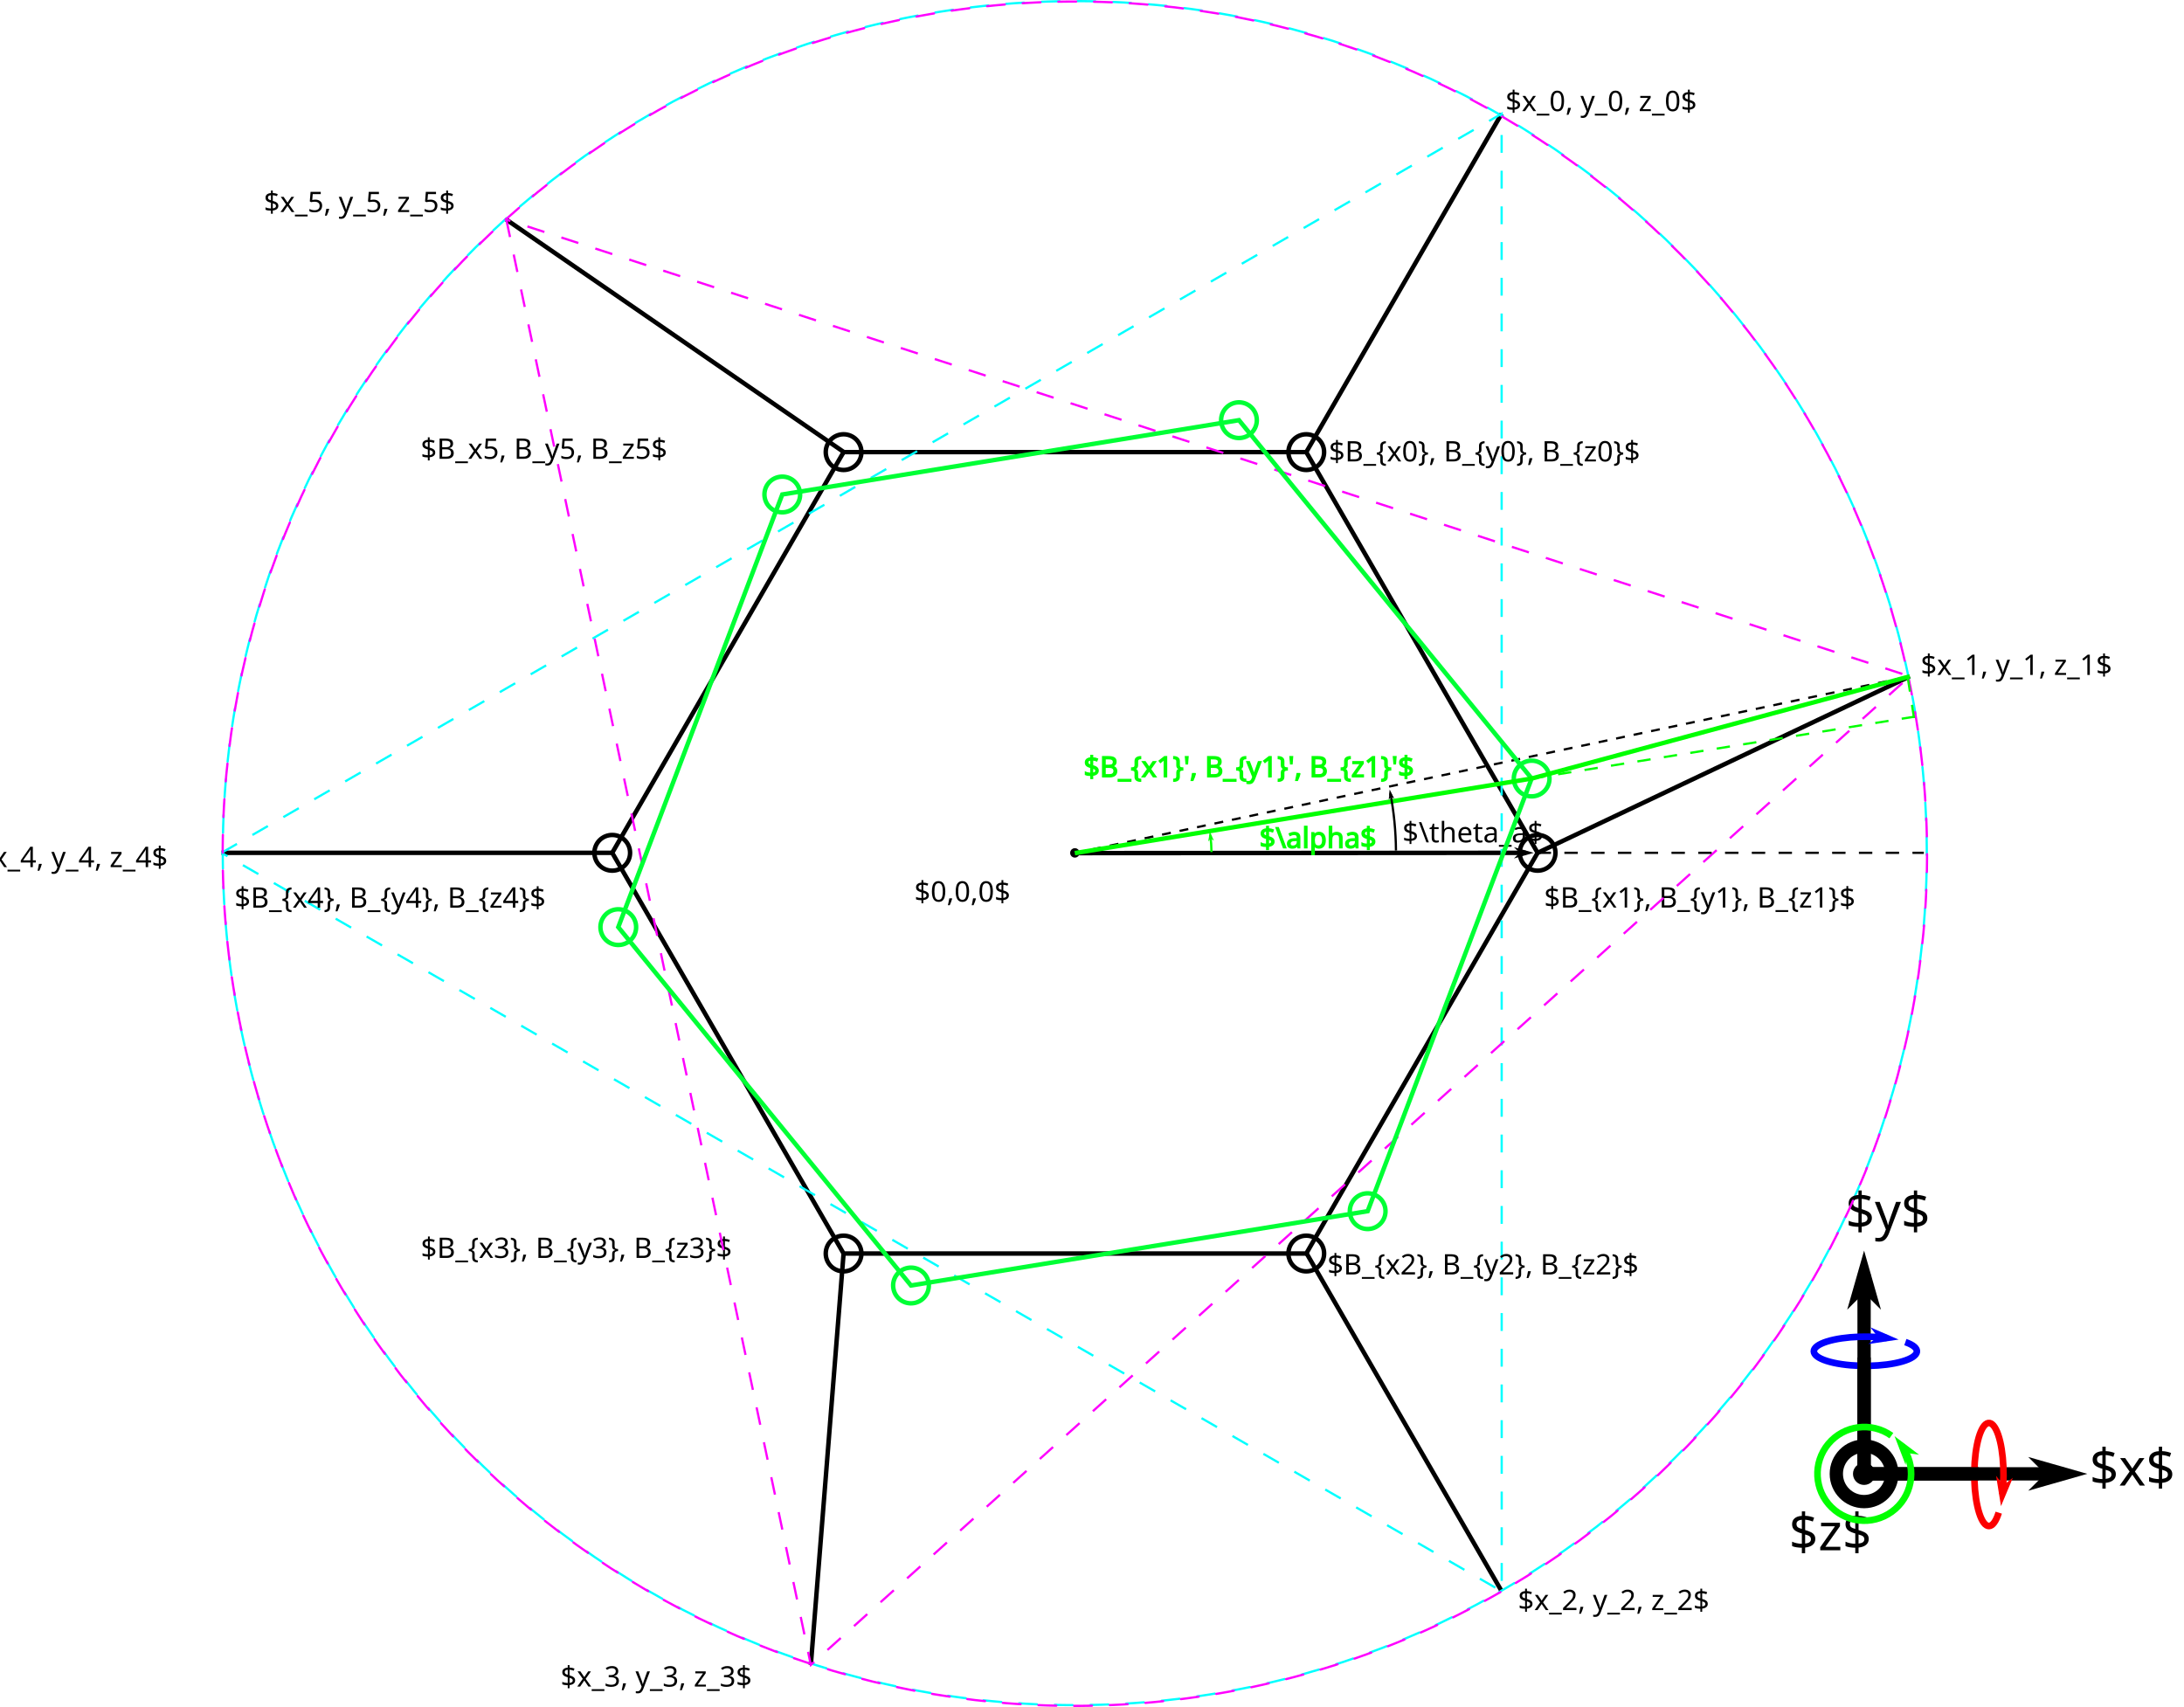
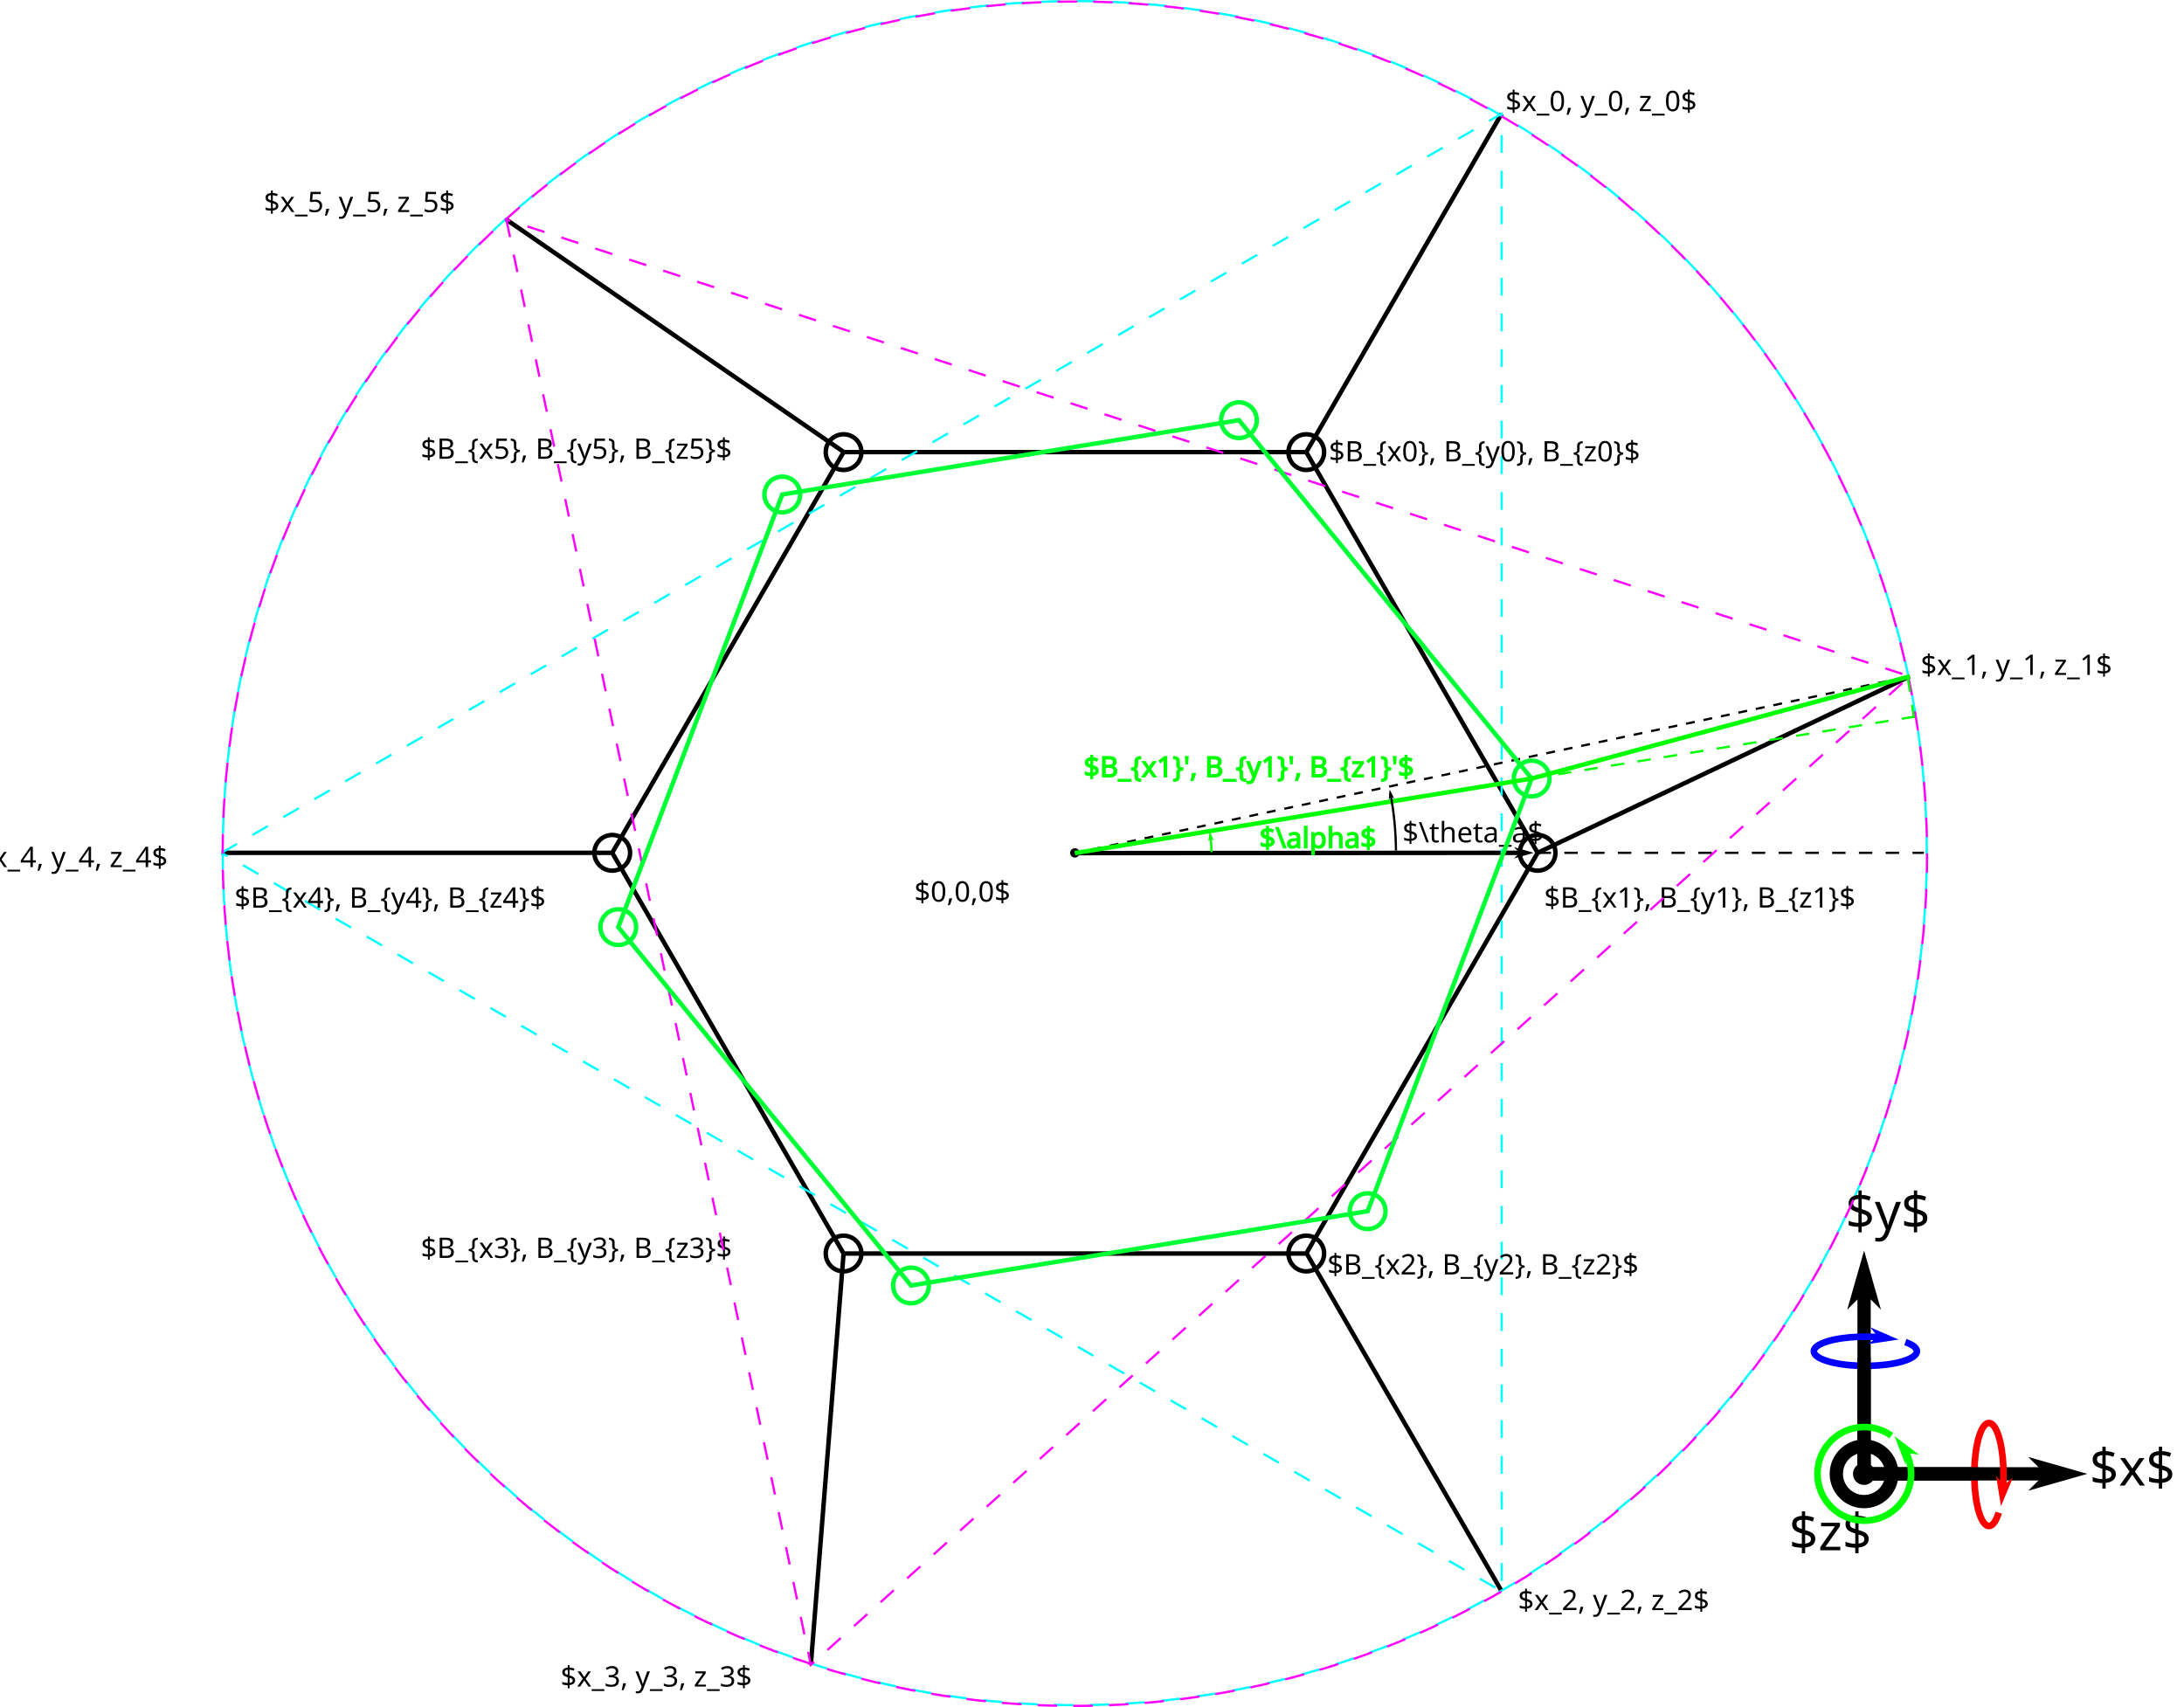
<svg xmlns="http://www.w3.org/2000/svg" width="489.405mm" height="382.347mm" viewBox="0 0 489.405 382.347" version="1.1" id="svg8">
  <defs id="defs2">
    <marker orient="auto" refY="0" refX="0" id="marker5122" style="overflow:visible">
      <path id="path5120" d="M 0,0 5,-5 -12.5,0 5,5 Z" style="fill:#00ff00;fill-opacity:1;fill-rule:evenodd;stroke:#00ff00;stroke-width:1pt;stroke-opacity:1" transform="matrix(0.2,0,0,0.2,1.2,0)" />
    </marker>
    <marker orient="auto" refY="0" refX="0" id="marker4930" style="overflow:visible">
      <path id="path4928" d="M 0,0 5,-5 -12.5,0 5,5 Z" style="fill:#00ff00;fill-opacity:1;fill-rule:evenodd;stroke:#00ff00;stroke-width:1pt;stroke-opacity:1" transform="matrix(0.2,0,0,0.2,1.2,0)" />
    </marker>
    <marker style="overflow:visible" id="marker1397" refX="0" refY="0" orient="auto">
      <path transform="matrix(0.2,0,0,0.2,1.2,0)" style="fill:#000000;fill-opacity:1;fill-rule:evenodd;stroke:#000000;stroke-width:1pt;stroke-opacity:1" d="M 0,0 5,-5 -12.5,0 5,5 Z" id="path1395" />
    </marker>
    <marker style="overflow:visible" id="marker1329" refX="0" refY="0" orient="auto">
      <path transform="matrix(-0.2,0,0,-0.2,-1.2,0)" style="fill:#000000;fill-opacity:1;fill-rule:evenodd;stroke:#000000;stroke-width:1pt;stroke-opacity:1" d="M 0,0 5,-5 -12.5,0 5,5 Z" id="path1327" />
    </marker>
    <marker style="overflow:visible" id="marker1243" refX="0" refY="0" orient="auto">
      <path transform="matrix(-0.2,0,0,-0.2,-1.2,0)" style="fill:#00ff00;fill-opacity:1;fill-rule:evenodd;stroke:#00ff00;stroke-width:1pt;stroke-opacity:1" d="M 0,0 5,-5 -12.5,0 5,5 Z" id="path1241" />
    </marker>
    <marker style="overflow:visible" id="marker1159" refX="0" refY="0" orient="auto">
      <path transform="matrix(-0.2,0,0,-0.2,-1.2,0)" style="fill:#000000;fill-opacity:1;fill-rule:evenodd;stroke:#000000;stroke-width:1pt;stroke-opacity:1" d="M 0,0 5,-5 -12.5,0 5,5 Z" id="path1157" />
    </marker>
    <marker style="overflow:visible" id="Arrow1Send" refX="0" refY="0" orient="auto">
      <path transform="matrix(-0.2,0,0,-0.2,-1.2,0)" style="fill:#000000;fill-opacity:1;fill-rule:evenodd;stroke:#000000;stroke-width:1pt;stroke-opacity:1" d="M 0,0 5,-5 -12.5,0 5,5 Z" id="path868" />
    </marker>
    <marker orient="auto" refY="0" refX="0" id="marker6788" style="overflow:visible">
      <path id="path6786" d="M 0,0 5,-5 -12.5,0 5,5 Z" style="fill:#01ff00;fill-opacity:1;fill-rule:evenodd;stroke:#01ff00;stroke-width:1pt;stroke-opacity:1" transform="matrix(0.2,0,0,0.2,1.2,0)" />
    </marker>
    <marker orient="auto" refY="0" refX="0" id="marker5784" style="overflow:visible">
      <path id="path5782" d="M 0,0 5,-5 -12.5,0 5,5 Z" style="fill:#0100ff;fill-opacity:1;fill-rule:evenodd;stroke:#0100ff;stroke-width:1pt;stroke-opacity:1" transform="matrix(-0.2,0,0,-0.2,-1.2,0)" />
    </marker>
    <marker orient="auto" refY="0" refX="0" id="marker5298" style="overflow:visible">
      <path id="path5296" d="M 0,0 5,-5 -12.5,0 5,5 Z" style="fill:#fc0000;fill-opacity:1;fill-rule:evenodd;stroke:#fc0000;stroke-width:1pt;stroke-opacity:1" transform="matrix(-0.2,0,0,-0.2,-1.2,0)" />
    </marker>
    <marker style="overflow:visible" id="marker3233" refX="0" refY="0" orient="auto">
      <path transform="matrix(0.2,0,0,0.2,1.2,0)" style="fill:#000000;fill-opacity:1;fill-rule:evenodd;stroke:#000000;stroke-width:1pt;stroke-opacity:1" d="M 0,0 5,-5 -12.5,0 5,5 Z" id="path3231" />
    </marker>
    <marker orient="auto" refY="0" refX="0" id="marker2083" style="overflow:visible">
      <path id="path2081" d="M 0,0 5,-5 -12.5,0 5,5 Z" style="fill:#000000;fill-opacity:1;fill-rule:evenodd;stroke:#000000;stroke-width:1pt;stroke-opacity:1" transform="matrix(0.2,0,0,0.2,1.2,0)" />
    </marker>
  </defs>
  <g id="layer1" transform="translate(133.9683,40.0993)" style="display:inline">
    <g id="g849">
      <path style="fill:none;fill-opacity:1;stroke:#000000;stroke-width:1;stroke-linecap:round;stroke-miterlimit:4;stroke-dasharray:none;stroke-opacity:1" id="path835" d="M 158.749,240.799 55.067,240.799 3.225,151.007 55.067,61.216 l 103.683,5e-6 51.841,89.792 z" />
      <circle style="fill:none;fill-opacity:1;stroke:#000000;stroke-width:1;stroke-linecap:round;stroke-miterlimit:4;stroke-dasharray:none;stroke-opacity:1" id="path845" cx="106.896" cy="151.025" r="0.567" />
    </g>
    <path style="fill:none;stroke:#000000;stroke-width:1;stroke-linecap:butt;stroke-linejoin:miter;stroke-miterlimit:4;stroke-dasharray:none;stroke-opacity:1;marker-end:url(#Arrow1Send)" d="m 106.874,151.074 101.07,-0.067" id="path851" />
    <circle style="fill:none;fill-opacity:1;stroke:#000000;stroke-width:1;stroke-linecap:round;stroke-miterlimit:4;stroke-dasharray:none;stroke-dashoffset:0;stroke-opacity:1" id="path1485" cx="210.59" cy="151.007" r="4" />
    <circle style="fill:none;fill-opacity:1;stroke:#000000;stroke-width:1;stroke-linecap:round;stroke-miterlimit:4;stroke-dasharray:none;stroke-dashoffset:0;stroke-opacity:1" id="path1487" cx="158.749" cy="61.216" r="4" />
    <circle style="fill:none;fill-opacity:1;stroke:#000000;stroke-width:1;stroke-linecap:round;stroke-miterlimit:4;stroke-dasharray:none;stroke-dashoffset:0;stroke-opacity:1" id="path1489" cx="158.749" cy="240.799" r="4" />
    <circle style="fill:none;fill-opacity:1;stroke:#000000;stroke-width:1;stroke-linecap:round;stroke-miterlimit:4;stroke-dasharray:none;stroke-dashoffset:0;stroke-opacity:1" id="path1491" cx="55.067" cy="240.799" r="4" />
    <circle style="fill:none;fill-opacity:1;stroke:#000000;stroke-width:1;stroke-linecap:round;stroke-miterlimit:4;stroke-dasharray:none;stroke-dashoffset:0;stroke-opacity:1" id="path1493" cx="3.225" cy="151.007" r="4" />
    <circle style="fill:none;fill-opacity:1;stroke:#000000;stroke-width:1;stroke-linecap:round;stroke-miterlimit:4;stroke-dasharray:none;stroke-dashoffset:0;stroke-opacity:1" id="path1495" cx="55.067" cy="61.216" r="4" />
    <path style="fill:none;stroke:#000000;stroke-width:1;stroke-linecap:butt;stroke-linejoin:miter;stroke-miterlimit:4;stroke-dasharray:none;stroke-opacity:1" d="m 210.59,151.007 83.406,-39.542" id="path1521" />
    <path style="fill:none;stroke:#000000;stroke-width:1;stroke-linecap:butt;stroke-linejoin:miter;stroke-miterlimit:4;stroke-dasharray:none;stroke-opacity:1" d="M 3.225,151.007 H -40.161 -84.333" id="path1523" />
    <path style="fill:none;stroke:#000000;stroke-width:1;stroke-linecap:butt;stroke-linejoin:miter;stroke-miterlimit:4;stroke-dasharray:none;stroke-opacity:1" d="M 55.5,61.466 -20.506,9.108" id="path1525" />
    <path style="fill:none;stroke:#000000;stroke-width:1;stroke-linecap:butt;stroke-linejoin:miter;stroke-miterlimit:4;stroke-dasharray:none;stroke-opacity:1" d="m 158.766,240.67 21.693,37.573 22.086,38.255" id="path1531" />
    <path style="fill:none;stroke:#000000;stroke-width:1;stroke-linecap:butt;stroke-linejoin:miter;stroke-miterlimit:4;stroke-dasharray:none;stroke-opacity:1" d="m 158.749,61.216 21.693,-37.573 22.086,-38.255" id="path1533" />
    <path style="fill:none;stroke:#000000;stroke-width:1;stroke-linecap:butt;stroke-linejoin:miter;stroke-miterlimit:4;stroke-dasharray:none;stroke-opacity:1" d="M 55.067,240.799 47.729,332.988" id="path1541" />
    <path style="fill:none;stroke:#00ffff;stroke-width:0.5;stroke-linecap:butt;stroke-linejoin:miter;stroke-miterlimit:4;stroke-dasharray:4, 4;stroke-dashoffset:0;stroke-opacity:1" d="M -84.333,151.007 202.528,-14.612 202.545,316.498 -84.333,151.007" id="path1545" />
    <text xml:space="preserve" style="font-size:6.35px;line-height:1.25;font-family:sans-serif;stroke-width:0.265" x="163.807" y="63.298" id="text1641">
      <tspan id="tspan1639" x="163.807" y="63.298" style="stroke-width:0.265">$B_{x0}, B_{y0}, B_{z0}$</tspan>
    </text>
    <text xml:space="preserve" style="font-size:6.35px;line-height:1.25;font-family:sans-serif;stroke-width:0.265" x="212.046" y="163.274" id="text1645">
      <tspan id="tspan1643" x="212.046" y="163.274" style="stroke-width:0.265">$B_{x1}, B_{y1}, B_{z1}$</tspan>
    </text>
    <text xml:space="preserve" style="font-size:6.35px;line-height:1.25;font-family:sans-serif;stroke-width:0.265" x="163.47" y="245.49" id="text1649">
      <tspan id="tspan1647" x="163.47" y="245.49" style="stroke-width:0.265">$B_{x2}, B_{y2}, B_{z2}$</tspan>
    </text>
    <text xml:space="preserve" style="font-size:6.35px;line-height:1.25;font-family:sans-serif;stroke-width:0.265" x="-39.675" y="241.788" id="text1653">
      <tspan id="tspan1651" x="-39.675" y="241.788" style="stroke-width:0.265">$B_{x3}, B_{y3}, B_{z3}$</tspan>
    </text>
    <text xml:space="preserve" style="font-size:6.35px;line-height:1.25;font-family:sans-serif;stroke-width:0.265" x="-81.427" y="163.301" id="text1657">
      <tspan id="tspan1655" x="-81.427" y="163.301" style="stroke-width:0.265">$B_{x4}, B_{y4}, B_{z4}$</tspan>
    </text>
    <text xml:space="preserve" style="font-size:6.35px;line-height:1.25;font-family:sans-serif;stroke-width:0.265" x="-74.861" y="7.418" id="text1661">
      <tspan id="tspan1659" x="-74.861" y="7.418" style="stroke-width:0.265">$x_5, y_5, z_5$</tspan>
    </text>
    <text xml:space="preserve" style="font-size:6.35px;line-height:1.25;font-family:sans-serif;stroke-width:0.265" x="70.914" y="161.94" id="text1671">
      <tspan id="tspan1669" x="70.914" y="161.94" style="stroke-width:0.265">$0,0,0$</tspan>
    </text>
    <circle style="fill:none;fill-opacity:1;stroke:#00ffff;stroke-width:0.5;stroke-linecap:round;stroke-miterlimit:4;stroke-dasharray:4, 4;stroke-dashoffset:0;stroke-opacity:1" id="circle1673" cx="104.02" cy="153.054" r="190.923" transform="rotate(-1.075536)" />
    <text xml:space="preserve" style="font-size:6.35px;line-height:1.25;font-family:sans-serif;display:inline;stroke-width:0.265" x="203.395" y="-15.195" id="text1641-8">
      <tspan id="tspan1639-6" x="203.395" y="-15.195" style="stroke-width:0.265">$x_0, y_0, z_0$</tspan>
    </text>
    <text id="text984" y="111.139" x="296.432" style="font-size:6.35px;line-height:1.25;font-family:sans-serif;stroke-width:0.265" xml:space="preserve">
      <tspan style="stroke-width:0.265" y="111.139" x="296.432" id="tspan982">$x_1, y_1, z_1$</tspan>
    </text>
    <text id="text988" y="320.707" x="206.181" style="font-size:6.35px;line-height:1.25;font-family:sans-serif;stroke-width:0.265" xml:space="preserve">
      <tspan style="stroke-width:0.265" y="320.707" x="206.181" id="tspan986">$x_2, y_2, z_2$</tspan>
    </text>
    <text id="text992" y="337.844" x="-8.357" style="font-size:6.35px;line-height:1.25;font-family:sans-serif;stroke-width:0.265" xml:space="preserve">
      <tspan style="stroke-width:0.265" y="337.844" x="-8.357" id="tspan990">$x_3, y_3, z_3$</tspan>
    </text>
    <text id="text996" y="62.711" x="-39.704" style="font-size:6.35px;line-height:1.25;font-family:sans-serif;stroke-width:0.265" xml:space="preserve">
-       <tspan style="stroke-width:0.265" y="62.711" x="-39.704" id="tspan994">$B_x5, B_y5, B_z5$</tspan>
+       <tspan style="stroke-width:0.265" y="62.711" x="-39.704" id="tspan994">$B_{x5}, B_{y5}, B_{z5}$</tspan>
    </text>
    <text id="text1000" y="154.213" x="-139.26" style="font-size:6.35px;line-height:1.25;font-family:sans-serif;stroke-width:0.265" xml:space="preserve">
      <tspan style="stroke-width:0.265" y="154.213" x="-139.26" id="tspan998">$x_4, y_4, z_4$</tspan>
    </text>
    <path style="fill:none;stroke:#000000;stroke-width:2.98;stroke-linecap:butt;stroke-linejoin:miter;stroke-miterlimit:4;stroke-dasharray:none;stroke-opacity:1;marker-start:url(#marker2083)" d="m 283.748,245.468 v 44.703" id="path2027" />
    <path id="path2139" d="M 328.451,290.171 H 283.748" style="fill:none;stroke:#000000;stroke-width:2.98;stroke-linecap:butt;stroke-linejoin:miter;stroke-miterlimit:4;stroke-dasharray:none;stroke-opacity:1;marker-start:url(#marker3233)" />
    <circle style="opacity:1;fill:none;fill-opacity:1;stroke:#000000;stroke-width:2.98;stroke-linejoin:round;stroke-miterlimit:4;stroke-dasharray:none;stroke-dashoffset:0;stroke-opacity:1" id="path3533" cx="283.748" cy="290.171" r="6.22" />
    <circle style="opacity:1;fill:#000000;fill-opacity:1;stroke:none;stroke-width:2.487;stroke-linejoin:round;stroke-miterlimit:4;stroke-dasharray:none;stroke-dashoffset:0;stroke-opacity:1" id="path3538" cx="283.748" cy="290.171" r="2.487" />
    <text xml:space="preserve" style="font-style:normal;font-weight:normal;font-size:37.848px;line-height:1.25;font-family:sans-serif;letter-spacing:0px;word-spacing:0px;fill:#000000;fill-opacity:1;stroke:none;stroke-width:0.789" x="334.244" y="292.8" id="text3542">
      <tspan id="tspan3540" x="334.244" y="292.8" style="font-size:11.488px;stroke-width:0.789">$x$</tspan>
    </text>
    <text xml:space="preserve" style="font-style:normal;font-weight:normal;font-size:37.848px;line-height:1.25;font-family:sans-serif;letter-spacing:0px;word-spacing:0px;fill:#000000;fill-opacity:1;stroke:none;stroke-width:0.789" x="279.576" y="235.385" id="text3546">
      <tspan id="tspan3544" x="279.576" y="235.385" style="font-size:11.488px;stroke-width:0.789">$y$</tspan>
    </text>
    <text xml:space="preserve" style="font-style:normal;font-weight:normal;font-size:37.848px;line-height:1.25;font-family:sans-serif;letter-spacing:0px;word-spacing:0px;fill:#000000;fill-opacity:1;stroke:none;stroke-width:0.789" x="266.899" y="307.297" id="text3550">
      <tspan id="tspan3548" x="266.899" y="307.297" style="font-size:11.488px;stroke-width:0.789">$z$</tspan>
    </text>
    <path style="opacity:1;fill:none;fill-opacity:1;stroke:#fc0000;stroke-width:1.49;stroke-linejoin:round;stroke-miterlimit:4;stroke-dasharray:none;stroke-dashoffset:0;stroke-opacity:1;marker-end:url(#marker5298)" id="path3552" d="m 313.92,298.87 a 3.271,11.546 0 0 1 -4.366,0.1 3.271,11.546 0 0 1 -0.506,-15.306 3.271,11.546 0 0 1 4.255,-3.448 3.271,11.546 0 0 1 1.436,14.552" />
    <path style="fill:none;stroke:#000000;stroke-width:2.98;stroke-linecap:butt;stroke-linejoin:miter;stroke-miterlimit:4;stroke-dasharray:none;stroke-opacity:1" d="M 309.4,290.171 H 283.748" id="path4510" />
    <path d="m -260.643,292.996 a 3.271,11.546 0 0 1 -4.349,-0.705 3.271,11.546 0 0 1 -0.298,-15.332 3.271,11.546 0 0 1 4.281,-2.797 3.271,11.546 0 0 1 1.276,14.693" id="path4600" style="opacity:1;fill:none;fill-opacity:1;stroke:#0100ff;stroke-width:1.49;stroke-linejoin:round;stroke-miterlimit:4;stroke-dasharray:none;stroke-dashoffset:0;stroke-opacity:1;marker-end:url(#marker5784)" transform="rotate(-90)" />
    <path id="path5194" d="m 283.748,264.087 v 26.084" style="fill:none;stroke:#000000;stroke-width:2.98;stroke-linecap:butt;stroke-linejoin:miter;stroke-miterlimit:4;stroke-dasharray:none;stroke-opacity:1" />
    <path style="opacity:1;fill:none;fill-opacity:1;stroke:#01ff00;stroke-width:1.49;stroke-linejoin:round;stroke-miterlimit:4;stroke-dasharray:none;stroke-dashoffset:0;stroke-opacity:1;marker-start:url(#marker6788)" id="path6778" d="m 292.179,283.858 a 10.493,10.493 0 0 1 -1.442,14.183 10.493,10.493 0 0 1 -14.252,-0.344 10.493,10.493 0 0 1 -0.756,-14.236 10.493,10.493 0 0 1 14.135,-1.851" />
    <circle style="display:inline;fill:none;fill-opacity:1;stroke:#ff00ff;stroke-width:0.5;stroke-linecap:round;stroke-miterlimit:4;stroke-dasharray:4, 4;stroke-dashoffset:0;stroke-opacity:1" id="path1537" cx="73.205" cy="170.093" r="190.923" transform="rotate(-11.97201)" />
    <path id="path2641" d="M -20.506,9.108 47.729,332.988 293.996,111.466 Z" style="display:inline;fill:none;stroke:#ff00fe;stroke-width:0.5;stroke-linecap:butt;stroke-linejoin:miter;stroke-miterlimit:4;stroke-dasharray:4, 4;stroke-dashoffset:0;stroke-opacity:1" />
    <path style="fill:none;stroke:#000000;stroke-width:0.5;stroke-linecap:butt;stroke-linejoin:miter;stroke-miterlimit:4;stroke-dasharray:3, 3;stroke-dashoffset:0;stroke-opacity:1" d="m 210.59,151.007 h 86.547" id="path2711" />
    <path style="fill:none;stroke:#000000;stroke-width:0.5;stroke-linecap:butt;stroke-linejoin:miter;stroke-miterlimit:4;stroke-dasharray:2, 2;stroke-dashoffset:0;stroke-opacity:1" d="M 106.874,151.074 293.996,111.466" id="path2713" />
    <text xml:space="preserve" style="font-size:6.35px;line-height:1.25;font-family:sans-serif;display:inline;stroke-width:0.265" x="180.289" y="148.662" id="text1671-6">
      <tspan id="tspan1669-3" x="180.289" y="148.662" style="stroke-width:0.265">$\theta_a$</tspan>
    </text>
    <text id="text5096" y="149.891" x="148.256" style="font-size:6.35px;line-height:1.25;font-family:sans-serif;display:inline;fill:#00ff00;fill-opacity:1;stroke:#00ff00;stroke-width:0.265;stroke-opacity:1" xml:space="preserve">
      <tspan style="fill:#00ff00;fill-opacity:1;stroke:#00ff00;stroke-width:0.265;stroke-opacity:1" y="149.891" x="148.256" id="tspan5094">$\alpha$</tspan>
    </text>
  </g>
  <g id="layer2" style="display:inline">
    <g style="stroke:#00ff35;stroke-opacity:1" transform="rotate(-9.241207,240.8942,191.0385)" id="g2695">
      <circle style="display:inline;fill:none;fill-opacity:1;stroke:#00ff35;stroke-width:1;stroke-linecap:round;stroke-miterlimit:4;stroke-dasharray:none;stroke-dashoffset:0;stroke-opacity:1" id="circle2652" cx="210.59" cy="151.007" r="4" transform="translate(133.9683,40.0993)" />
      <circle style="display:inline;fill:none;fill-opacity:1;stroke:#00ff35;stroke-width:1;stroke-linecap:round;stroke-miterlimit:4;stroke-dasharray:none;stroke-dashoffset:0;stroke-opacity:1" id="circle2654" cx="158.749" cy="61.216" r="4" transform="translate(133.9683,40.0993)" />
      <circle style="display:inline;fill:none;fill-opacity:1;stroke:#00ff35;stroke-width:1;stroke-linecap:round;stroke-miterlimit:4;stroke-dasharray:none;stroke-dashoffset:0;stroke-opacity:1" id="circle2656" cx="158.749" cy="240.799" r="4" transform="translate(133.9683,40.0993)" />
      <circle style="display:inline;fill:none;fill-opacity:1;stroke:#00ff35;stroke-width:1;stroke-linecap:round;stroke-miterlimit:4;stroke-dasharray:none;stroke-dashoffset:0;stroke-opacity:1" id="circle2658" cx="55.067" cy="240.799" r="4" transform="translate(133.9683,40.0993)" />
      <circle style="display:inline;fill:none;fill-opacity:1;stroke:#00ff35;stroke-width:1;stroke-linecap:round;stroke-miterlimit:4;stroke-dasharray:none;stroke-dashoffset:0;stroke-opacity:1" id="circle2660" cx="3.225" cy="151.007" r="4" transform="translate(133.9683,40.0993)" />
      <circle style="display:inline;fill:none;fill-opacity:1;stroke:#00ff35;stroke-width:1;stroke-linecap:round;stroke-miterlimit:4;stroke-dasharray:none;stroke-dashoffset:0;stroke-opacity:1" id="circle2662" cx="55.067" cy="61.216" r="4" transform="translate(133.9683,40.0993)" />
      <path d="m 292.717,280.898 -103.683,0 -51.841,-89.792 51.841,-89.792 103.683,1e-5 51.841,89.792 z" id="path2646" style="fill:none;fill-opacity:1;stroke:#00ff35;stroke-width:1;stroke-linecap:round;stroke-miterlimit:4;stroke-dasharray:none;stroke-opacity:1" />
    </g>
    <path id="path2697" d="M 240.849,191.173 343.224,174.458" style="fill:none;stroke:#00ff00;stroke-width:1;stroke-linecap:butt;stroke-linejoin:miter;stroke-miterlimit:4;stroke-dasharray:none;stroke-opacity:1" />
    <path id="path2699" d="m 428.905,160.911 -1.474,-9.532" style="fill:none;stroke:#00ff00;stroke-width:0.5;stroke-linecap:butt;stroke-linejoin:miter;stroke-miterlimit:4;stroke-dasharray:3,3;stroke-dashoffset:0;stroke-opacity:1" />
    <path id="path2701" d="m 343.224,174.458 86.018,-13.901" style="fill:none;stroke:#00ff00;stroke-width:0.5;stroke-linecap:butt;stroke-linejoin:miter;stroke-miterlimit:4;stroke-dasharray:3, 3;stroke-dashoffset:0;stroke-opacity:1" />
    <text id="text2705" y="174.08" x="242.827" style="font-size:6.35px;line-height:1.25;font-family:sans-serif;display:inline;fill:#00ff00;fill-opacity:1;stroke:#00ff00;stroke-width:0.265;stroke-opacity:1" xml:space="preserve">
      <tspan style="fill:#00ff00;fill-opacity:1;stroke:#00ff00;stroke-width:0.265;stroke-opacity:1" y="174.08" x="242.827" id="tspan2703">$B_{x1}', B_{y1}', B_{z1}'$</tspan>
    </text>
    <path style="fill:none;stroke:#00ff00;stroke-width:1;stroke-linecap:butt;stroke-linejoin:miter;stroke-miterlimit:4;stroke-dasharray:none;stroke-opacity:1" d="m 343.224,174.458 84.74,-22.893" id="path2709" />
    <path style="opacity:1;fill:none;fill-opacity:1;stroke:#000000;stroke-width:0.5;stroke-linejoin:round;stroke-miterlimit:4;stroke-dasharray:none;stroke-dashoffset:0;stroke-opacity:1;marker-start:url(#marker1397)" id="path2726" d="m 311.572,177.801 a 72.226,72.226 0 0 1 1.246,12.799" />
    <path style="opacity:1;fill:none;fill-opacity:1;stroke:#00ff00;stroke-width:0.5;stroke-linejoin:round;stroke-miterlimit:4;stroke-dasharray:none;stroke-dashoffset:0;stroke-opacity:1;marker-start:url(#marker4930)" id="path4920" d="m 271.215,187.169 a 30.629,30.629 0 0 1 0.262,3.76" />
    <flowRoot xml:space="preserve" id="flowRoot5690" style="fill:black;fill-opacity:1;stroke:none;font-family:sans-serif;font-style:normal;font-weight:normal;font-size:48px;line-height:1.25;letter-spacing:0px;word-spacing:0px">
      <flowRegion id="flowRegion5692">
        <rect id="rect5694" width="874.286" height="654.286" x="-634.286" y="-540.624" />
      </flowRegion>
      <flowPara id="flowPara5696" />
    </flowRoot>
  </g>
</svg>
